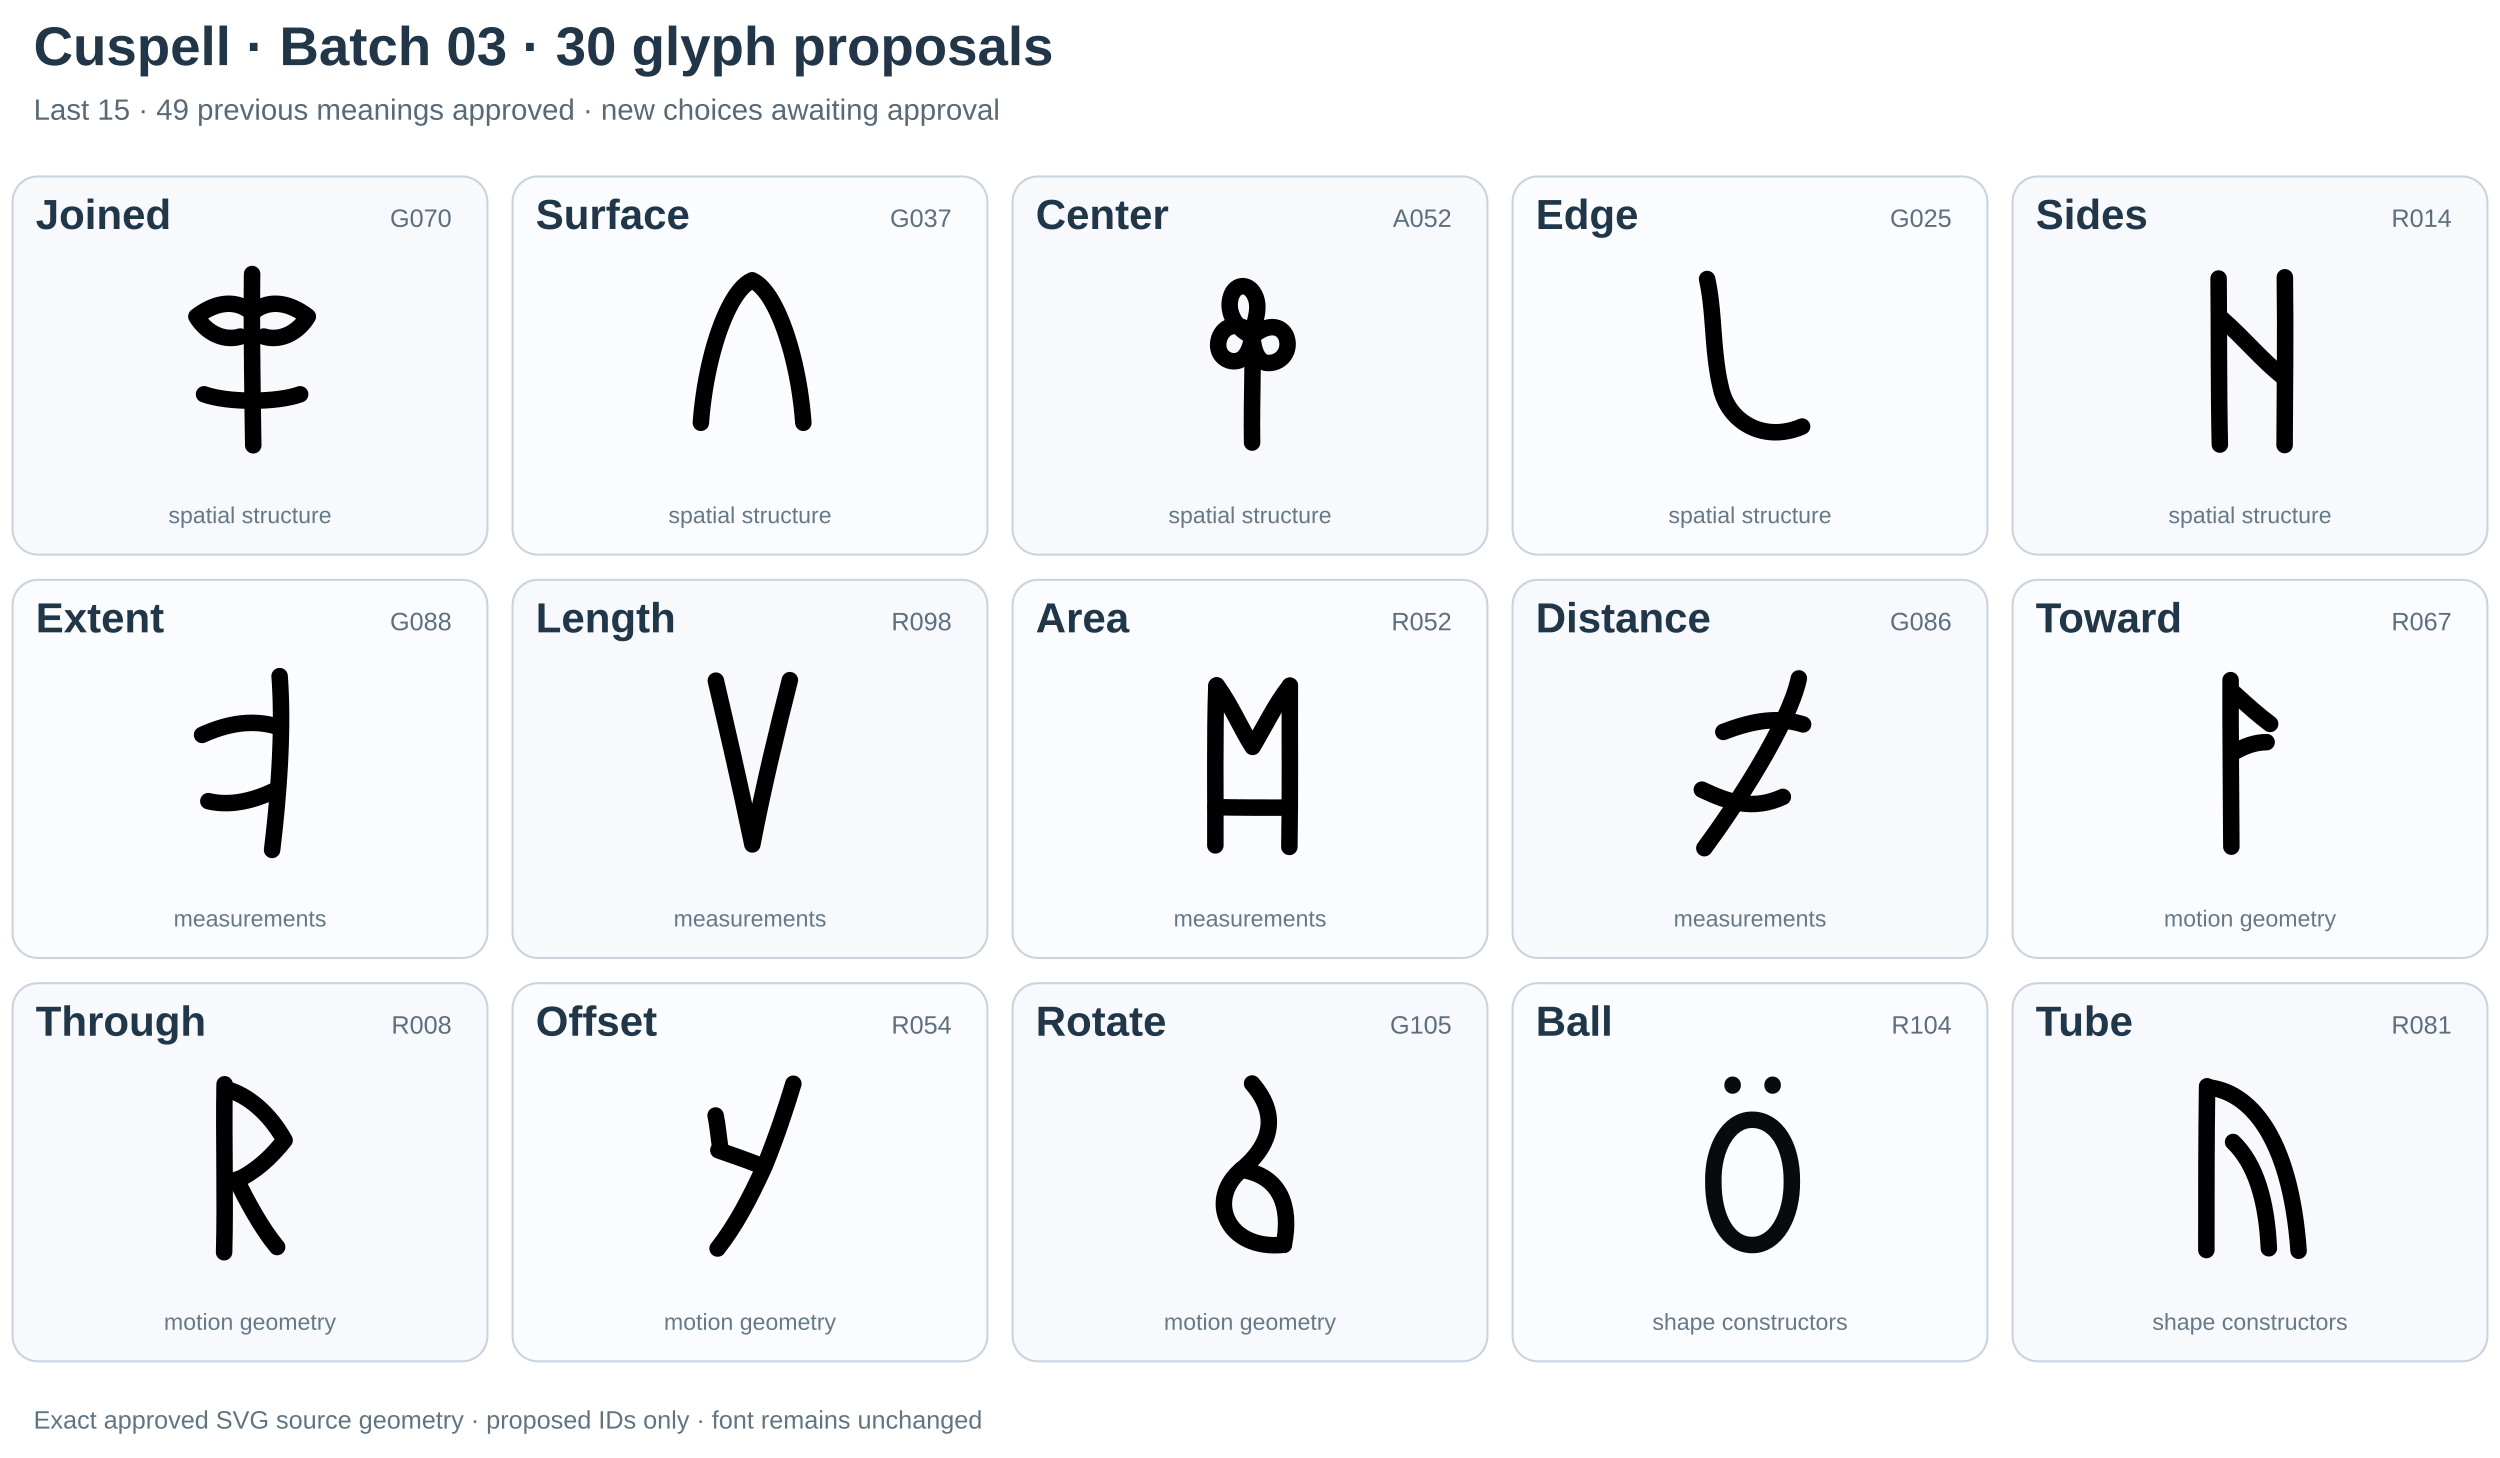
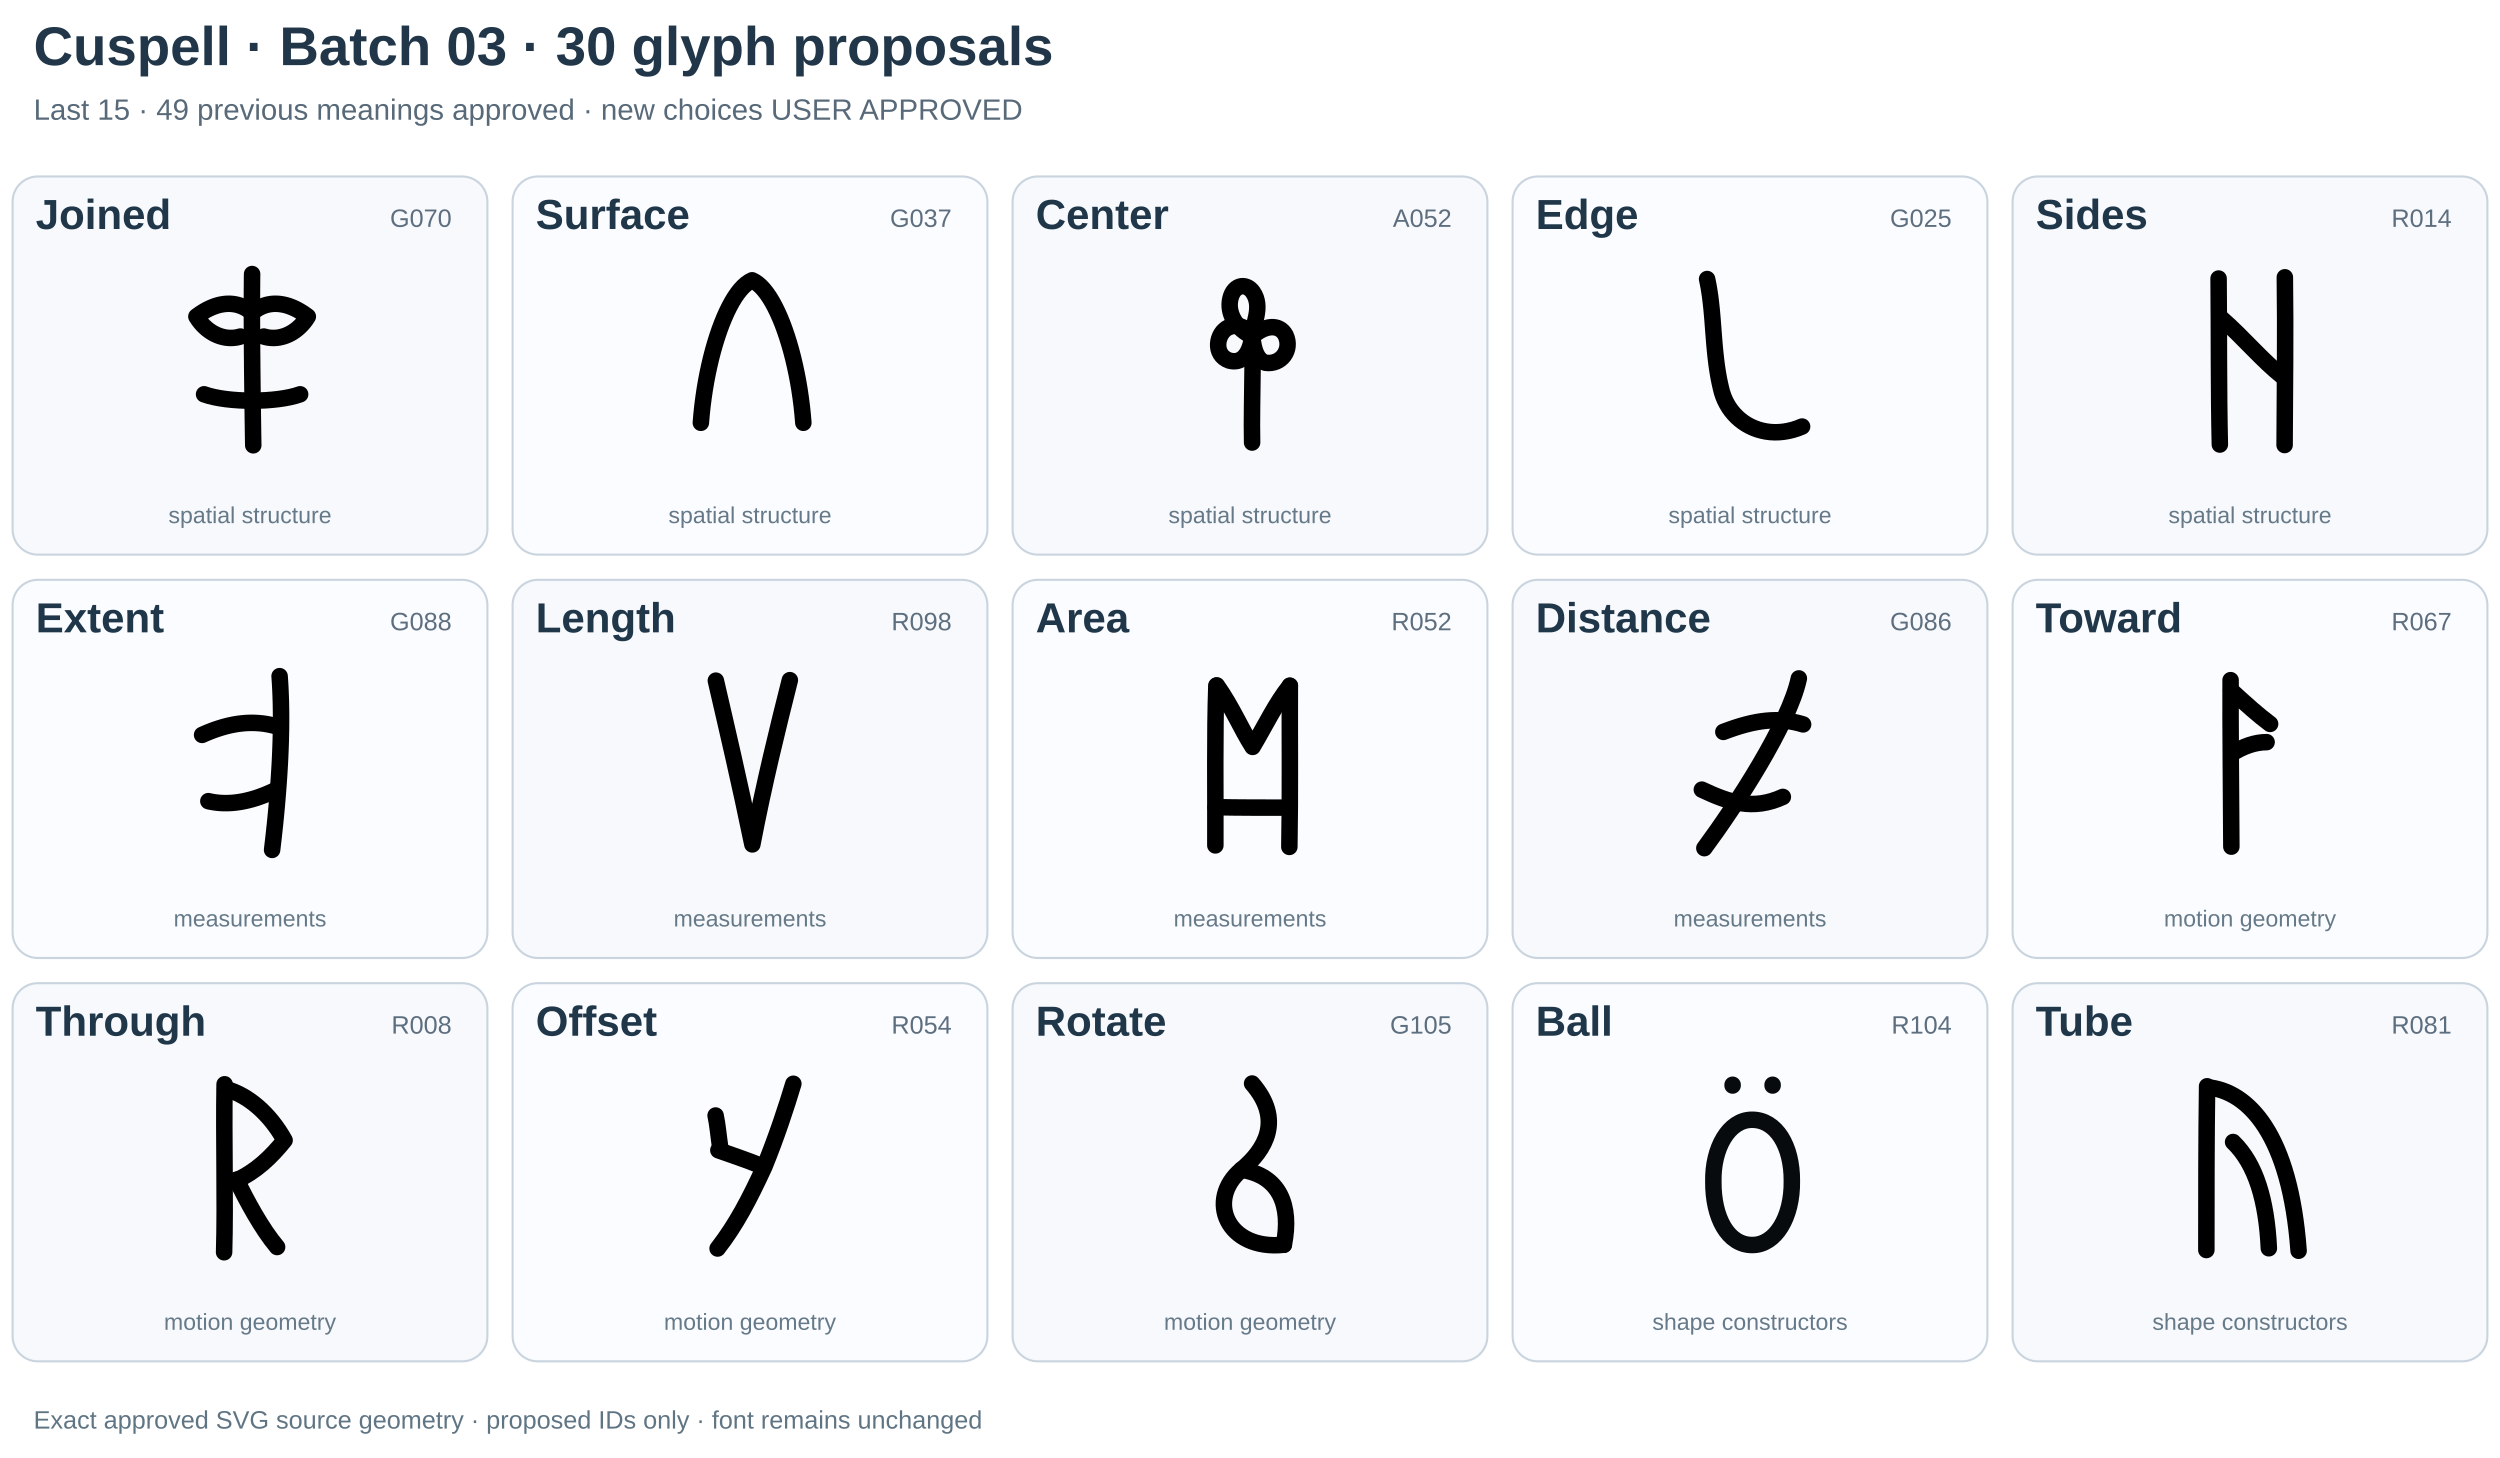
<svg xmlns="http://www.w3.org/2000/svg" width="1190" height="694" viewBox="0 0 1190 694">
  <rect width="1190" height="694" fill="#fff" />
  <text x="16" y="31" font-family="Arial,Helvetica,sans-serif" font-size="26" font-weight="700" fill="#213749">Cuspell · Batch 03 · 30 glyph proposals</text>
-   <text x="16" y="57" font-family="Arial,Helvetica,sans-serif" font-size="14" fill="#586a79">Last 15 · 49 previous meanings approved · new choices awaiting approval</text>
+   <text x="16" y="57" font-family="Arial,Helvetica,sans-serif" font-size="14" fill="#586a79">Last 15 · 49 previous meanings approved · new choices USER APPROVED</text>
  <g transform="translate(0 78)">
    <rect x="6" y="6" width="226" height="180" rx="12" fill="#f7f9fc" stroke="#c9d4df" />
    <text x="17" y="31" fill="#20374a" font-family="Arial,Helvetica,sans-serif" font-size="20" font-weight="700">Joined</text>
    <text x="215" y="30" text-anchor="end" font-family="Arial,Helvetica,sans-serif" font-size="12" fill="#5d6e7f">G070</text>
    <svg x="78" y="34" width="84" height="119" viewBox="0 0 600 1000">
      <path d="M 300,155.0 L 299.745,176.1 L 299.575,197.5 L 299.405,219.2 L 299.32,241.2 L 299.235,263.6 L 299.235,286.2 L 299.235,309.1 L 299.235,332.3 L 299.32,355.8 L 299.405,379.6 L 299.49,403.5 L 299.66,427.8 L 299.83,452.2 L 300,476.9 L 300.255,501.8 L 300.425,526.8 L 300.68,552.1 L 301.02,577.6 L 301.275,603.2 L 301.615,629.0 L 301.955,654.9 L 302.295,681.0 L 302.635,707.2 L 302.975,733.6 L 303.4,760.0 L 303.74,786.6 L 304.165,813.3 L 304.59,840.0" fill="none" stroke="black" stroke-width="66" stroke-linecap="round" stroke-linejoin="round" />
      <path d="M 300,310.0 L 293.2,304.4 L 286.315,299.2 L 279.26,294.5 L 272.12,290.4 L 264.725,286.7 L 257.33,283.4 L 249.765,280.7 L 242.115,278.4 L 234.38,276.6 L 226.56,275.3 L 218.655,274.4 L 210.58,273.9 L 202.59,273.9 L 194.43,274.4 L 186.185,275.3 L 178.025,276.6 L 169.695,278.3 L 161.365,280.5 L 152.95,283.1 L 144.535,286.2 L 136.205,289.6 L 127.705,293.5 L 119.29,297.7 L 110.875,302.4 L 102.375,307.5 L 93.96,312.9 L 85.46,318.8 L 77.13,325.0 L 81.465,331.8 L 85.97,338.5 L 90.73,344.8 L 95.66,350.9 L 100.93,356.8 L 106.2,362.4 L 111.81,367.7 L 117.505,372.8 L 123.37,377.5 L 129.405,382.0 L 135.525,386.2 L 141.9,390.1 L 148.275,393.6 L 154.82,396.9 L 161.535,399.8 L 168.25,402.4 L 175.05,404.6 L 182.02,406.5 L 188.99,408.1 L 195.96,409.3 L 203.015,410.1 L 210.155,410.5 L 217.295,410.6 L 224.435,410.3 L 231.66,409.6 L 238.8,408.5 L 245.94,406.9 L 253.08,405.0" fill="none" stroke="black" stroke-width="66" stroke-linecap="round" stroke-linejoin="round" />
      <path d="M 300,310.0 L 306.8,304.4 L 313.685,299.2 L 320.74,294.5 L 327.88,290.4 L 335.275,286.7 L 342.67,283.4 L 350.235,280.7 L 357.885,278.4 L 365.62,276.6 L 373.44,275.3 L 381.345,274.4 L 389.42,273.9 L 397.41,273.9 L 405.57,274.4 L 413.815,275.3 L 421.975,276.6 L 430.305,278.3 L 438.635,280.5 L 447.05,283.1 L 455.465,286.2 L 463.795,289.6 L 472.295,293.5 L 480.71,297.7 L 489.125,302.4 L 497.625,307.5 L 506.04,312.9 L 514.54,318.8 L 522.87,325.0 L 518.535,331.8 L 514.03,338.5 L 509.27,344.8 L 504.34,350.9 L 499.07,356.8 L 493.8,362.4 L 488.19,367.7 L 482.495,372.8 L 476.63,377.5 L 470.595,382.0 L 464.475,386.2 L 458.1,390.1 L 451.725,393.6 L 445.18,396.9 L 438.465,399.8 L 431.75,402.4 L 424.95,404.6 L 417.98,406.5 L 411.01,408.1 L 404.04,409.3 L 396.985,410.1 L 389.845,410.5 L 382.705,410.6 L 375.565,410.3 L 368.34,409.6 L 361.2,408.5 L 354.06,406.9 L 346.92,405.0" fill="none" stroke="black" stroke-width="66" stroke-linecap="round" stroke-linejoin="round" />
      <path d="M 107.9,636 C 201.4,670 398.6,670 492.1,636" fill="none" stroke="black" stroke-width="66" stroke-linecap="round" stroke-linejoin="round" />
    </svg>
    <text x="119" y="171" text-anchor="middle" font-family="Arial,Helvetica,sans-serif" font-size="11" fill="#657988">spatial structure</text>
  </g>
  <g transform="translate(238 78)">
    <rect x="6" y="6" width="226" height="180" rx="12" fill="#fbfcff" stroke="#c9d4df" />
    <text x="17" y="31" fill="#20374a" font-family="Arial,Helvetica,sans-serif" font-size="20" font-weight="700">Surface</text>
    <text x="215" y="30" text-anchor="end" font-family="Arial,Helvetica,sans-serif" font-size="12" fill="#5d6e7f">G037</text>
    <svg x="78" y="34" width="84" height="119" viewBox="0 0 600 1000">
      <path d="M 95.0,750.0 L 97.9,716.3 L 101.4,682.8 L 105.7,649.6 L 110.5,616.8 L 116.0,584.5 L 122.1,552.7 L 128.8,521.5 L 135.9,491.1 L 143.6,461.5 L 151.8,432.9 L 160.4,405.3 L 169.4,378.8 L 178.8,353.4 L 188.6,329.4 L 198.7,306.7 L 209.1,285.6 L 219.8,265.9 L 230.7,248.0 L 241.9,231.7 L 253.2,217.4 L 264.7,204.9 L 276.4,194.5 L 288.2,186.1 L 300.0,180.0 L 311.8,186.1 L 323.6,194.5 L 335.3,204.9 L 346.8,217.4 L 358.1,231.7 L 369.3,248.0 L 380.2,265.9 L 390.9,285.6 L 401.3,306.7 L 411.4,329.4 L 421.2,353.4 L 430.6,378.8 L 439.6,405.3 L 448.2,432.9 L 456.4,461.5 L 464.1,491.1 L 471.2,521.5 L 477.9,552.7 L 484.0,584.5 L 489.5,616.8 L 494.3,649.6 L 498.6,682.8 L 502.1,716.3 L 505.0,750.0" fill="none" stroke="black" stroke-width="66" stroke-linecap="round" stroke-linejoin="round" />
    </svg>
    <text x="119" y="171" text-anchor="middle" font-family="Arial,Helvetica,sans-serif" font-size="11" fill="#657988">spatial structure</text>
  </g>
  <g transform="translate(476 78)">
    <rect x="6" y="6" width="226" height="180" rx="12" fill="#f7f9fc" stroke="#c9d4df" />
    <text x="17" y="31" fill="#20374a" font-family="Arial,Helvetica,sans-serif" font-size="20" font-weight="700">Center</text>
    <text x="215" y="30" text-anchor="end" font-family="Arial,Helvetica,sans-serif" font-size="12" fill="#5d6e7f">A052</text>
    <svg x="78" y="34" width="84" height="119" viewBox="0 0 600 1000">
      <path d="M 301 404 C 243 378 204 322 211 265 C 220 197 275 187 303 227 C 345 287 300 360 301 404" fill="none" stroke="black" stroke-width="66" stroke-linecap="round" stroke-linejoin="round" />
      <path d="M 301 405 C 347 361 408 351 434 400 C 461 458 417 519 354 510 C 324 501 306 467 301 405" fill="none" stroke="black" stroke-width="66" stroke-linecap="round" stroke-linejoin="round" />
      <path d="M 301 403 C 291 478 258 515 208 501 C 143 478 157 390 206 368 C 251 350 282 375 301 403" fill="none" stroke="black" stroke-width="66" stroke-linecap="round" stroke-linejoin="round" />
      <path d="M 302 518 C 301 631 298 740 300 829" fill="none" stroke="black" stroke-width="66" stroke-linecap="round" stroke-linejoin="round" />
    </svg>
    <text x="119" y="171" text-anchor="middle" font-family="Arial,Helvetica,sans-serif" font-size="11" fill="#657988">spatial structure</text>
  </g>
  <g transform="translate(714 78)">
    <rect x="6" y="6" width="226" height="180" rx="12" fill="#fbfcff" stroke="#c9d4df" />
    <text x="17" y="31" fill="#20374a" font-family="Arial,Helvetica,sans-serif" font-size="20" font-weight="700">Edge</text>
    <text x="215" y="30" text-anchor="end" font-family="Arial,Helvetica,sans-serif" font-size="12" fill="#5d6e7f">G025</text>
    <svg x="78" y="34" width="84" height="119" viewBox="0 0 600 1000">
      <path d="M 120.0,175.0 L 123.5,192.0 L 126.7,209.1 L 129.5,226.5 L 132.1,244.0 L 134.3,261.7 L 136.3,279.5 L 138.2,297.5 L 139.8,315.6 L 141.4,333.7 L 142.8,352.0 L 144.2,370.3 L 145.6,388.8 L 147.1,407.2 L 148.5,425.7 L 150.1,444.2 L 151.9,462.8 L 153.8,481.3 L 155.9,499.8 L 158.2,518.3 L 160.9,536.8 L 163.8,555.2 L 167.1,573.6 L 170.9,591.8 L 175.0,610.0 L 179.3,627.2 L 184.8,643.7 L 191.4,659.5 L 199.1,674.6 L 207.7,688.9 L 217.3,702.4 L 227.9,715.1 L 239.3,726.9 L 251.5,737.7 L 264.4,747.6 L 278.1,756.5 L 292.5,764.4 L 307.5,771.2 L 323.1,776.9 L 339.2,781.4 L 355.7,784.8 L 372.8,787.0 L 390.2,787.9 L 407.9,787.5 L 425.9,785.8 L 444.2,782.7 L 462.7,778.3 L 481.3,772.4 L 500.0,765.0" fill="none" stroke="black" stroke-width="66" stroke-linecap="round" stroke-linejoin="round" />
    </svg>
    <text x="119" y="171" text-anchor="middle" font-family="Arial,Helvetica,sans-serif" font-size="11" fill="#657988">spatial structure</text>
  </g>
  <g transform="translate(952 78)">
    <rect x="6" y="6" width="226" height="180" rx="12" fill="#f7f9fc" stroke="#c9d4df" />
    <text x="17" y="31" fill="#20374a" font-family="Arial,Helvetica,sans-serif" font-size="20" font-weight="700">Sides</text>
    <text x="215" y="30" text-anchor="end" font-family="Arial,Helvetica,sans-serif" font-size="12" fill="#5d6e7f">R014</text>
    <svg x="78" y="34" width="84" height="119" viewBox="0 0 600 1000">
      <path d="M 166 173 C 168 388 166 625 171 837" stroke="black" stroke-width="66" stroke-linecap="round" stroke-linejoin="round" fill="none" />
      <path d="M 431 168 C 434 390 431 621 430 839" stroke="black" stroke-width="66" stroke-linecap="round" stroke-linejoin="round" fill="none" />
      <path d="M 179 334 C 265 409 340 500 421 564" stroke="black" stroke-width="66" stroke-linecap="round" stroke-linejoin="round" fill="none" />
    </svg>
    <text x="119" y="171" text-anchor="middle" font-family="Arial,Helvetica,sans-serif" font-size="11" fill="#657988">spatial structure</text>
  </g>
  <g transform="translate(0 270)">
    <rect x="6" y="6" width="226" height="180" rx="12" fill="#fbfcff" stroke="#c9d4df" />
    <text x="17" y="31" fill="#20374a" font-family="Arial,Helvetica,sans-serif" font-size="20" font-weight="700">Extent</text>
    <text x="215" y="30" text-anchor="end" font-family="Arial,Helvetica,sans-serif" font-size="12" fill="#5d6e7f">G088</text>
    <svg x="78" y="34" width="84" height="119" viewBox="0 0 600 1000">
      <path d="M 410.0,150.0 L 411.4,170.1 L 412.6,190.6 L 413.6,211.3 L 414.4,232.3 L 415.1,253.6 L 415.5,275.1 L 415.8,296.8 L 415.9,318.8 L 415.8,341.1 L 415.6,363.5 L 415.1,386.2 L 414.6,409.0 L 413.8,432.1 L 412.9,455.3 L 411.9,478.8 L 410.7,502.3 L 409.3,526.1 L 407.8,550.0 L 406.2,574.0 L 404.4,598.1 L 402.5,622.4 L 400.5,646.8 L 398.4,671.3 L 396.1,695.9 L 393.7,720.6 L 391.2,745.4 L 388.5,770.2 L 385.8,795.1 L 382.9,820.0 L 380.0,845.0" fill="none" stroke="black" stroke-width="66" stroke-linecap="round" stroke-linejoin="round" />
      <path d="M 395.0,350.0 L 386.0,347.6 L 376.9,345.5 L 367.8,343.6 L 358.7,341.9 L 349.5,340.4 L 340.3,339.2 L 331.1,338.3 L 321.7,337.6 L 312.4,337.1 L 303.0,336.9 L 293.5,336.9 L 284.0,337.1 L 274.4,337.6 L 264.7,338.4 L 255.0,339.4 L 245.2,340.6 L 235.4,342.1 L 225.4,343.9 L 215.4,345.9 L 205.4,348.1 L 195.2,350.7 L 185.0,353.4 L 174.7,356.5 L 164.3,359.8 L 153.8,363.3 L 143.2,367.1 L 132.6,371.2 L 121.8,375.5 L 111.0,380.1 L 100.0,385.0" fill="none" stroke="black" stroke-width="66" stroke-linecap="round" stroke-linejoin="round" />
      <path d="M 385.0,610.0 L 376.5,613.9 L 367.9,617.7 L 359.4,621.4 L 350.8,624.9 L 342.1,628.2 L 333.5,631.4 L 324.8,634.5 L 316.1,637.4 L 307.4,640.1 L 298.7,642.6 L 290.0,644.9 L 281.2,647.1 L 272.5,649.1 L 263.7,650.9 L 255.0,652.5 L 246.3,653.9 L 237.5,655.1 L 228.8,656.1 L 220.0,656.9 L 211.3,657.4 L 202.6,657.7 L 193.9,657.8 L 185.2,657.7 L 176.5,657.4 L 167.9,656.8 L 159.2,655.9 L 150.6,654.8 L 142.1,653.5 L 133.5,651.9 L 125.0,650.0" fill="none" stroke="black" stroke-width="66" stroke-linecap="round" stroke-linejoin="round" />
    </svg>
    <text x="119" y="171" text-anchor="middle" font-family="Arial,Helvetica,sans-serif" font-size="11" fill="#657988">measurements</text>
  </g>
  <g transform="translate(238 270)">
    <rect x="6" y="6" width="226" height="180" rx="12" fill="#f7f9fc" stroke="#c9d4df" />
    <text x="17" y="31" fill="#20374a" font-family="Arial,Helvetica,sans-serif" font-size="20" font-weight="700">Length</text>
    <text x="215" y="30" text-anchor="end" font-family="Arial,Helvetica,sans-serif" font-size="12" fill="#5d6e7f">R098</text>
    <svg x="78" y="34" width="84" height="119" viewBox="0 0 600 1000">
      <path d="M 155 168 C 198 354 250 575 301 823 C 347 582 405 348 451 166" stroke="black" stroke-width="66" stroke-linecap="round" stroke-linejoin="round" fill="none" />
    </svg>
    <text x="119" y="171" text-anchor="middle" font-family="Arial,Helvetica,sans-serif" font-size="11" fill="#657988">measurements</text>
  </g>
  <g transform="translate(476 270)">
    <rect x="6" y="6" width="226" height="180" rx="12" fill="#fbfcff" stroke="#c9d4df" />
    <text x="17" y="31" fill="#20374a" font-family="Arial,Helvetica,sans-serif" font-size="20" font-weight="700">Area</text>
    <text x="215" y="30" text-anchor="end" font-family="Arial,Helvetica,sans-serif" font-size="12" fill="#5d6e7f">R052</text>
    <svg x="78" y="34" width="84" height="119" viewBox="0 0 600 1000">
      <path d="M 153 827 C 154 615 150 379 157 188" fill="none" stroke="black" stroke-width="66" stroke-linecap="round" stroke-linejoin="round" />
      <path d="M 159 187 C 222 276 254 358 302 433 C 350 353 397 254 451 189" fill="none" stroke="black" stroke-width="66" stroke-linecap="round" stroke-linejoin="round" />
      <path d="M 451 188 C 450 401 453 612 449 833" fill="none" stroke="black" stroke-width="66" stroke-linecap="round" stroke-linejoin="round" />
      <path d="M 154 674 C 238 676 359 676 450 676" fill="none" stroke="black" stroke-width="66" stroke-linecap="round" stroke-linejoin="round" />
    </svg>
    <text x="119" y="171" text-anchor="middle" font-family="Arial,Helvetica,sans-serif" font-size="11" fill="#657988">measurements</text>
  </g>
  <g transform="translate(714 270)">
    <rect x="6" y="6" width="226" height="180" rx="12" fill="#f7f9fc" stroke="#c9d4df" />
    <text x="17" y="31" fill="#20374a" font-family="Arial,Helvetica,sans-serif" font-size="20" font-weight="700">Distance</text>
    <text x="215" y="30" text-anchor="end" font-family="Arial,Helvetica,sans-serif" font-size="12" fill="#5d6e7f">G086</text>
    <svg x="78" y="34" width="84" height="119" viewBox="0 0 600 1000">
      <g transform="translate(600,0) scale(-1,1)">
        <path d="M 113,159 C 151,340 366,669 491,838" fill="none" stroke="black" stroke-width="66" stroke-linecap="round" stroke-linejoin="round" />
        <path d="M 96,343 C 192,313 288,324 415,373" fill="none" stroke="black" stroke-width="66" stroke-linecap="round" stroke-linejoin="round" />
        <path d="M 177,633 C 297,688 393,655 501,604" fill="none" stroke="black" stroke-width="66" stroke-linecap="round" stroke-linejoin="round" />
      </g>
    </svg>
    <text x="119" y="171" text-anchor="middle" font-family="Arial,Helvetica,sans-serif" font-size="11" fill="#657988">measurements</text>
  </g>
  <g transform="translate(952 270)">
    <rect x="6" y="6" width="226" height="180" rx="12" fill="#fbfcff" stroke="#c9d4df" />
    <text x="17" y="31" fill="#20374a" font-family="Arial,Helvetica,sans-serif" font-size="20" font-weight="700">Toward</text>
    <text x="215" y="30" text-anchor="end" font-family="Arial,Helvetica,sans-serif" font-size="12" fill="#5d6e7f">R067</text>
    <svg x="78" y="34" width="84" height="119" viewBox="0 0 600 1000">
      <path d="M 217 832 C 216 594 213 365 214 166" fill="none" stroke="black" stroke-width="66" stroke-linecap="round" stroke-linejoin="round" />
      <path d="M 216 207 C 276 262 326 307 372 341" fill="none" stroke="black" stroke-width="66" stroke-linecap="round" stroke-linejoin="round" />
      <path d="M 217 461 C 265 430 313 414 358 414" fill="none" stroke="black" stroke-width="66" stroke-linecap="round" stroke-linejoin="round" />
    </svg>
    <text x="119" y="171" text-anchor="middle" font-family="Arial,Helvetica,sans-serif" font-size="11" fill="#657988">motion geometry</text>
  </g>
  <g transform="translate(0 462)">
    <rect x="6" y="6" width="226" height="180" rx="12" fill="#f7f9fc" stroke="#c9d4df" />
    <text x="17" y="31" fill="#20374a" font-family="Arial,Helvetica,sans-serif" font-size="20" font-weight="700">Through</text>
    <text x="215" y="30" text-anchor="end" font-family="Arial,Helvetica,sans-serif" font-size="12" fill="#5d6e7f">R008</text>
    <svg x="78" y="34" width="84" height="119" viewBox="0 0 600 1000">
      <path d="M 188 841 C 194 631 186 386 190 169" stroke="black" stroke-width="66" stroke-linecap="round" stroke-linejoin="round" fill="none" />
      <path d="M 192 187 C 284 211 371 287 430 393 C 377 459 314 520 235 554" stroke="black" stroke-width="66" stroke-linecap="round" stroke-linejoin="round" fill="none" />
      <path d="M 237 551 C 280 637 337 745 400 820" stroke="black" stroke-width="66" stroke-linecap="round" stroke-linejoin="round" fill="none" />
    </svg>
    <text x="119" y="171" text-anchor="middle" font-family="Arial,Helvetica,sans-serif" font-size="11" fill="#657988">motion geometry</text>
  </g>
  <g transform="translate(238 462)">
    <rect x="6" y="6" width="226" height="180" rx="12" fill="#fbfcff" stroke="#c9d4df" />
    <text x="17" y="31" fill="#20374a" font-family="Arial,Helvetica,sans-serif" font-size="20" font-weight="700">Offset</text>
    <text x="215" y="30" text-anchor="end" font-family="Arial,Helvetica,sans-serif" font-size="12" fill="#5d6e7f">R054</text>
    <svg x="78" y="34" width="84" height="119" viewBox="0 0 600 1000">
      <path d="M 162 826 C 236 731 289 629 349 499 C 398 379 437 260 465 167" fill="none" stroke="black" stroke-width="66" stroke-linecap="round" stroke-linejoin="round" />
      <path d="M 346 499 C 273 470 216 451 165 433" fill="none" stroke="black" stroke-width="66" stroke-linecap="round" stroke-linejoin="round" />
      <path d="M 174 433 C 165 372 162 330 154 294" fill="none" stroke="black" stroke-width="66" stroke-linecap="round" stroke-linejoin="round" />
    </svg>
    <text x="119" y="171" text-anchor="middle" font-family="Arial,Helvetica,sans-serif" font-size="11" fill="#657988">motion geometry</text>
  </g>
  <g transform="translate(476 462)">
    <rect x="6" y="6" width="226" height="180" rx="12" fill="#f7f9fc" stroke="#c9d4df" />
    <text x="17" y="31" fill="#20374a" font-family="Arial,Helvetica,sans-serif" font-size="20" font-weight="700">Rotate</text>
    <text x="215" y="30" text-anchor="end" font-family="Arial,Helvetica,sans-serif" font-size="12" fill="#5d6e7f">G105</text>
    <svg x="78" y="34" width="84" height="119" viewBox="0 0 600 1000">
      <path d="M 427,811 C 198,835 115,630 257,511 C 354,431 425,310 300,166" fill="none" stroke="black" stroke-width="66" stroke-linecap="round" stroke-linejoin="round" />
      <path d="M 427,811 C 458,655 411,534 257,511" fill="none" stroke="black" stroke-width="66" stroke-linecap="round" stroke-linejoin="round" />
    </svg>
    <text x="119" y="171" text-anchor="middle" font-family="Arial,Helvetica,sans-serif" font-size="11" fill="#657988">motion geometry</text>
  </g>
  <g transform="translate(714 462)">
    <rect x="6" y="6" width="226" height="180" rx="12" fill="#fbfcff" stroke="#c9d4df" />
    <text x="17" y="31" fill="#20374a" font-family="Arial,Helvetica,sans-serif" font-size="20" font-weight="700">Ball</text>
    <text x="215" y="30" text-anchor="end" font-family="Arial,Helvetica,sans-serif" font-size="12" fill="#5d6e7f">R104</text>
    <svg x="78" y="34" width="84" height="119" viewBox="0 0 600 1000">
      <path d="M 299 311 C 397 310 460 417 459 556 C 461 701 393 813 300 812 C 203 812 144 702 145 559 C 142 424 207 311 299 311" fill="none" stroke="#080b0e" stroke-width="66" stroke-linecap="round" stroke-linejoin="round" />
      <path d="M 222 171 L 222 174" fill="none" stroke="#080b0e" stroke-width="66" stroke-linecap="round" stroke-linejoin="round" />
      <path d="M 382 171 L 382 174" fill="none" stroke="#080b0e" stroke-width="66" stroke-linecap="round" stroke-linejoin="round" />
    </svg>
    <text x="119" y="171" text-anchor="middle" font-family="Arial,Helvetica,sans-serif" font-size="11" fill="#657988">shape constructors</text>
  </g>
  <g transform="translate(952 462)">
    <rect x="6" y="6" width="226" height="180" rx="12" fill="#f7f9fc" stroke="#c9d4df" />
    <text x="17" y="31" fill="#20374a" font-family="Arial,Helvetica,sans-serif" font-size="20" font-weight="700">Tube</text>
    <text x="215" y="30" text-anchor="end" font-family="Arial,Helvetica,sans-serif" font-size="12" fill="#5d6e7f">R081</text>
    <svg x="78" y="34" width="84" height="119" viewBox="0 0 600 1000">
      <path d="M 117 832 C 117 605 117 392 120 177" fill="none" stroke="black" stroke-width="66" stroke-linecap="round" stroke-linejoin="round" />
      <path d="M 121 181 C 285 196 452 370 486 835" fill="none" stroke="black" stroke-width="66" stroke-linecap="round" stroke-linejoin="round" />
      <path d="M 224 400 C 315 488 358 634 367 825" fill="none" stroke="black" stroke-width="66" stroke-linecap="round" stroke-linejoin="round" />
    </svg>
    <text x="119" y="171" text-anchor="middle" font-family="Arial,Helvetica,sans-serif" font-size="11" fill="#657988">shape constructors</text>
  </g>
  <text x="16" y="680" font-family="Arial,Helvetica,sans-serif" font-size="12" fill="#607584">Exact approved SVG source geometry · proposed IDs only · font remains unchanged</text>
</svg>
